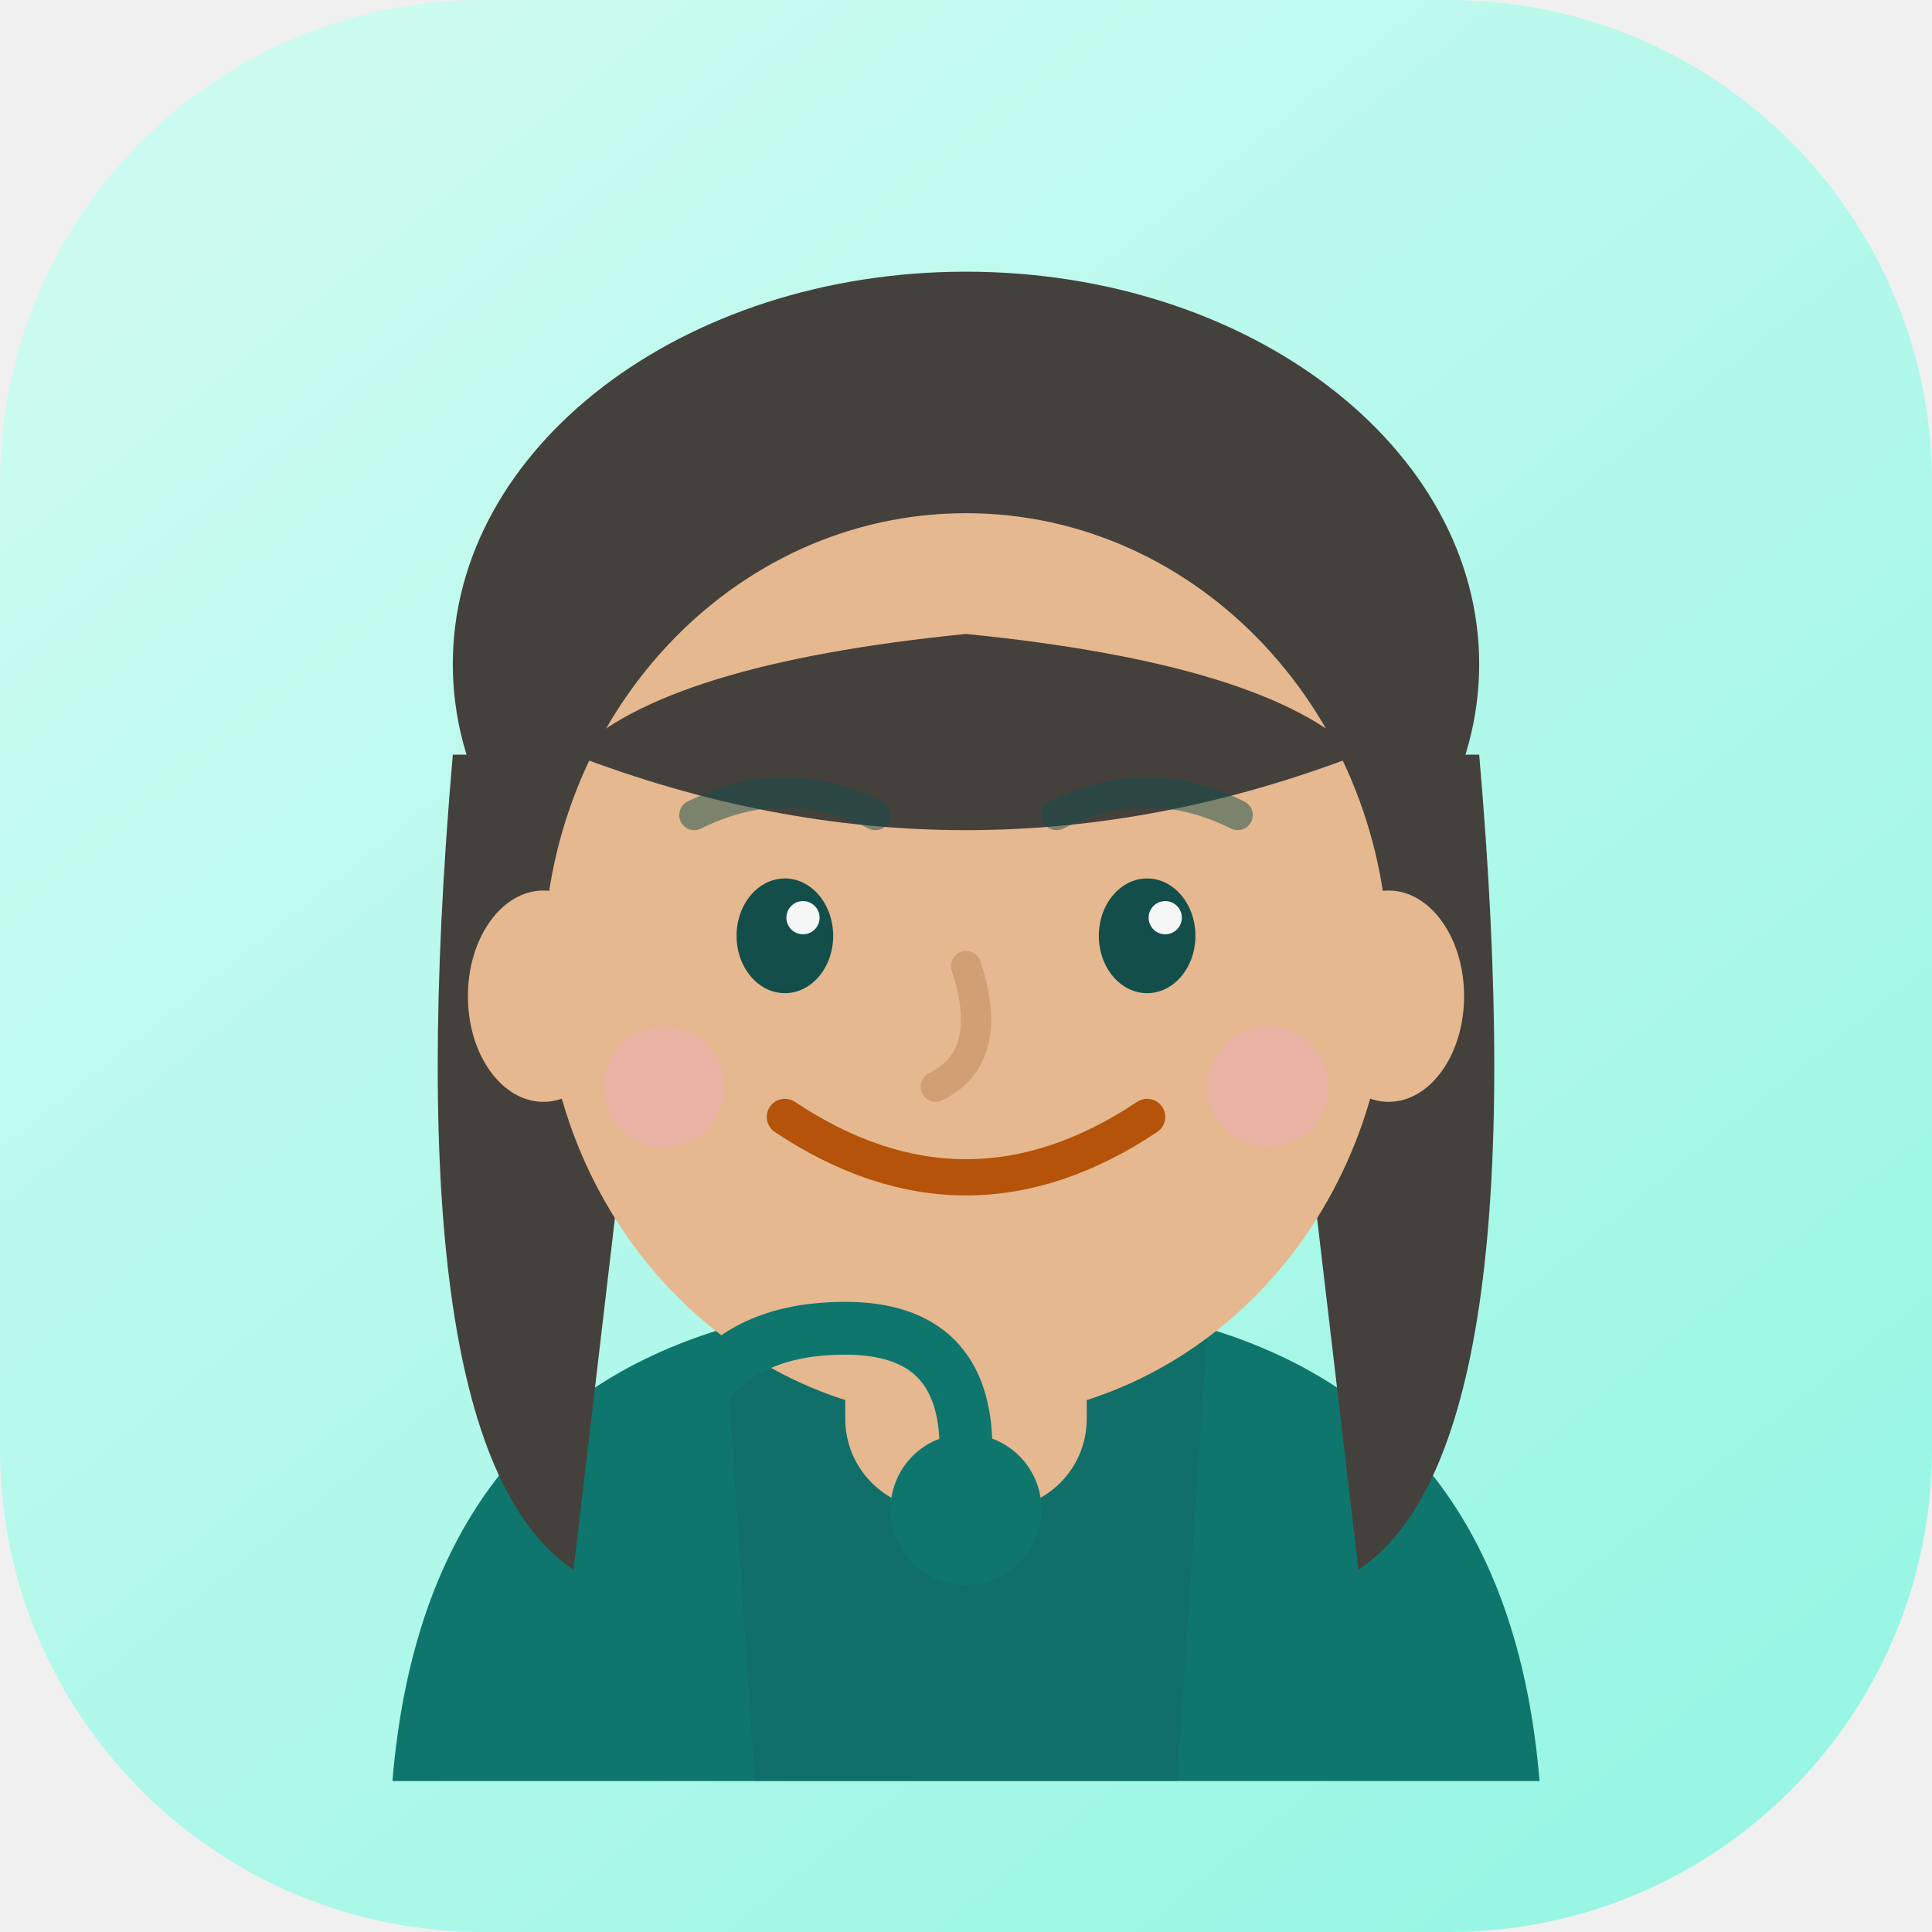
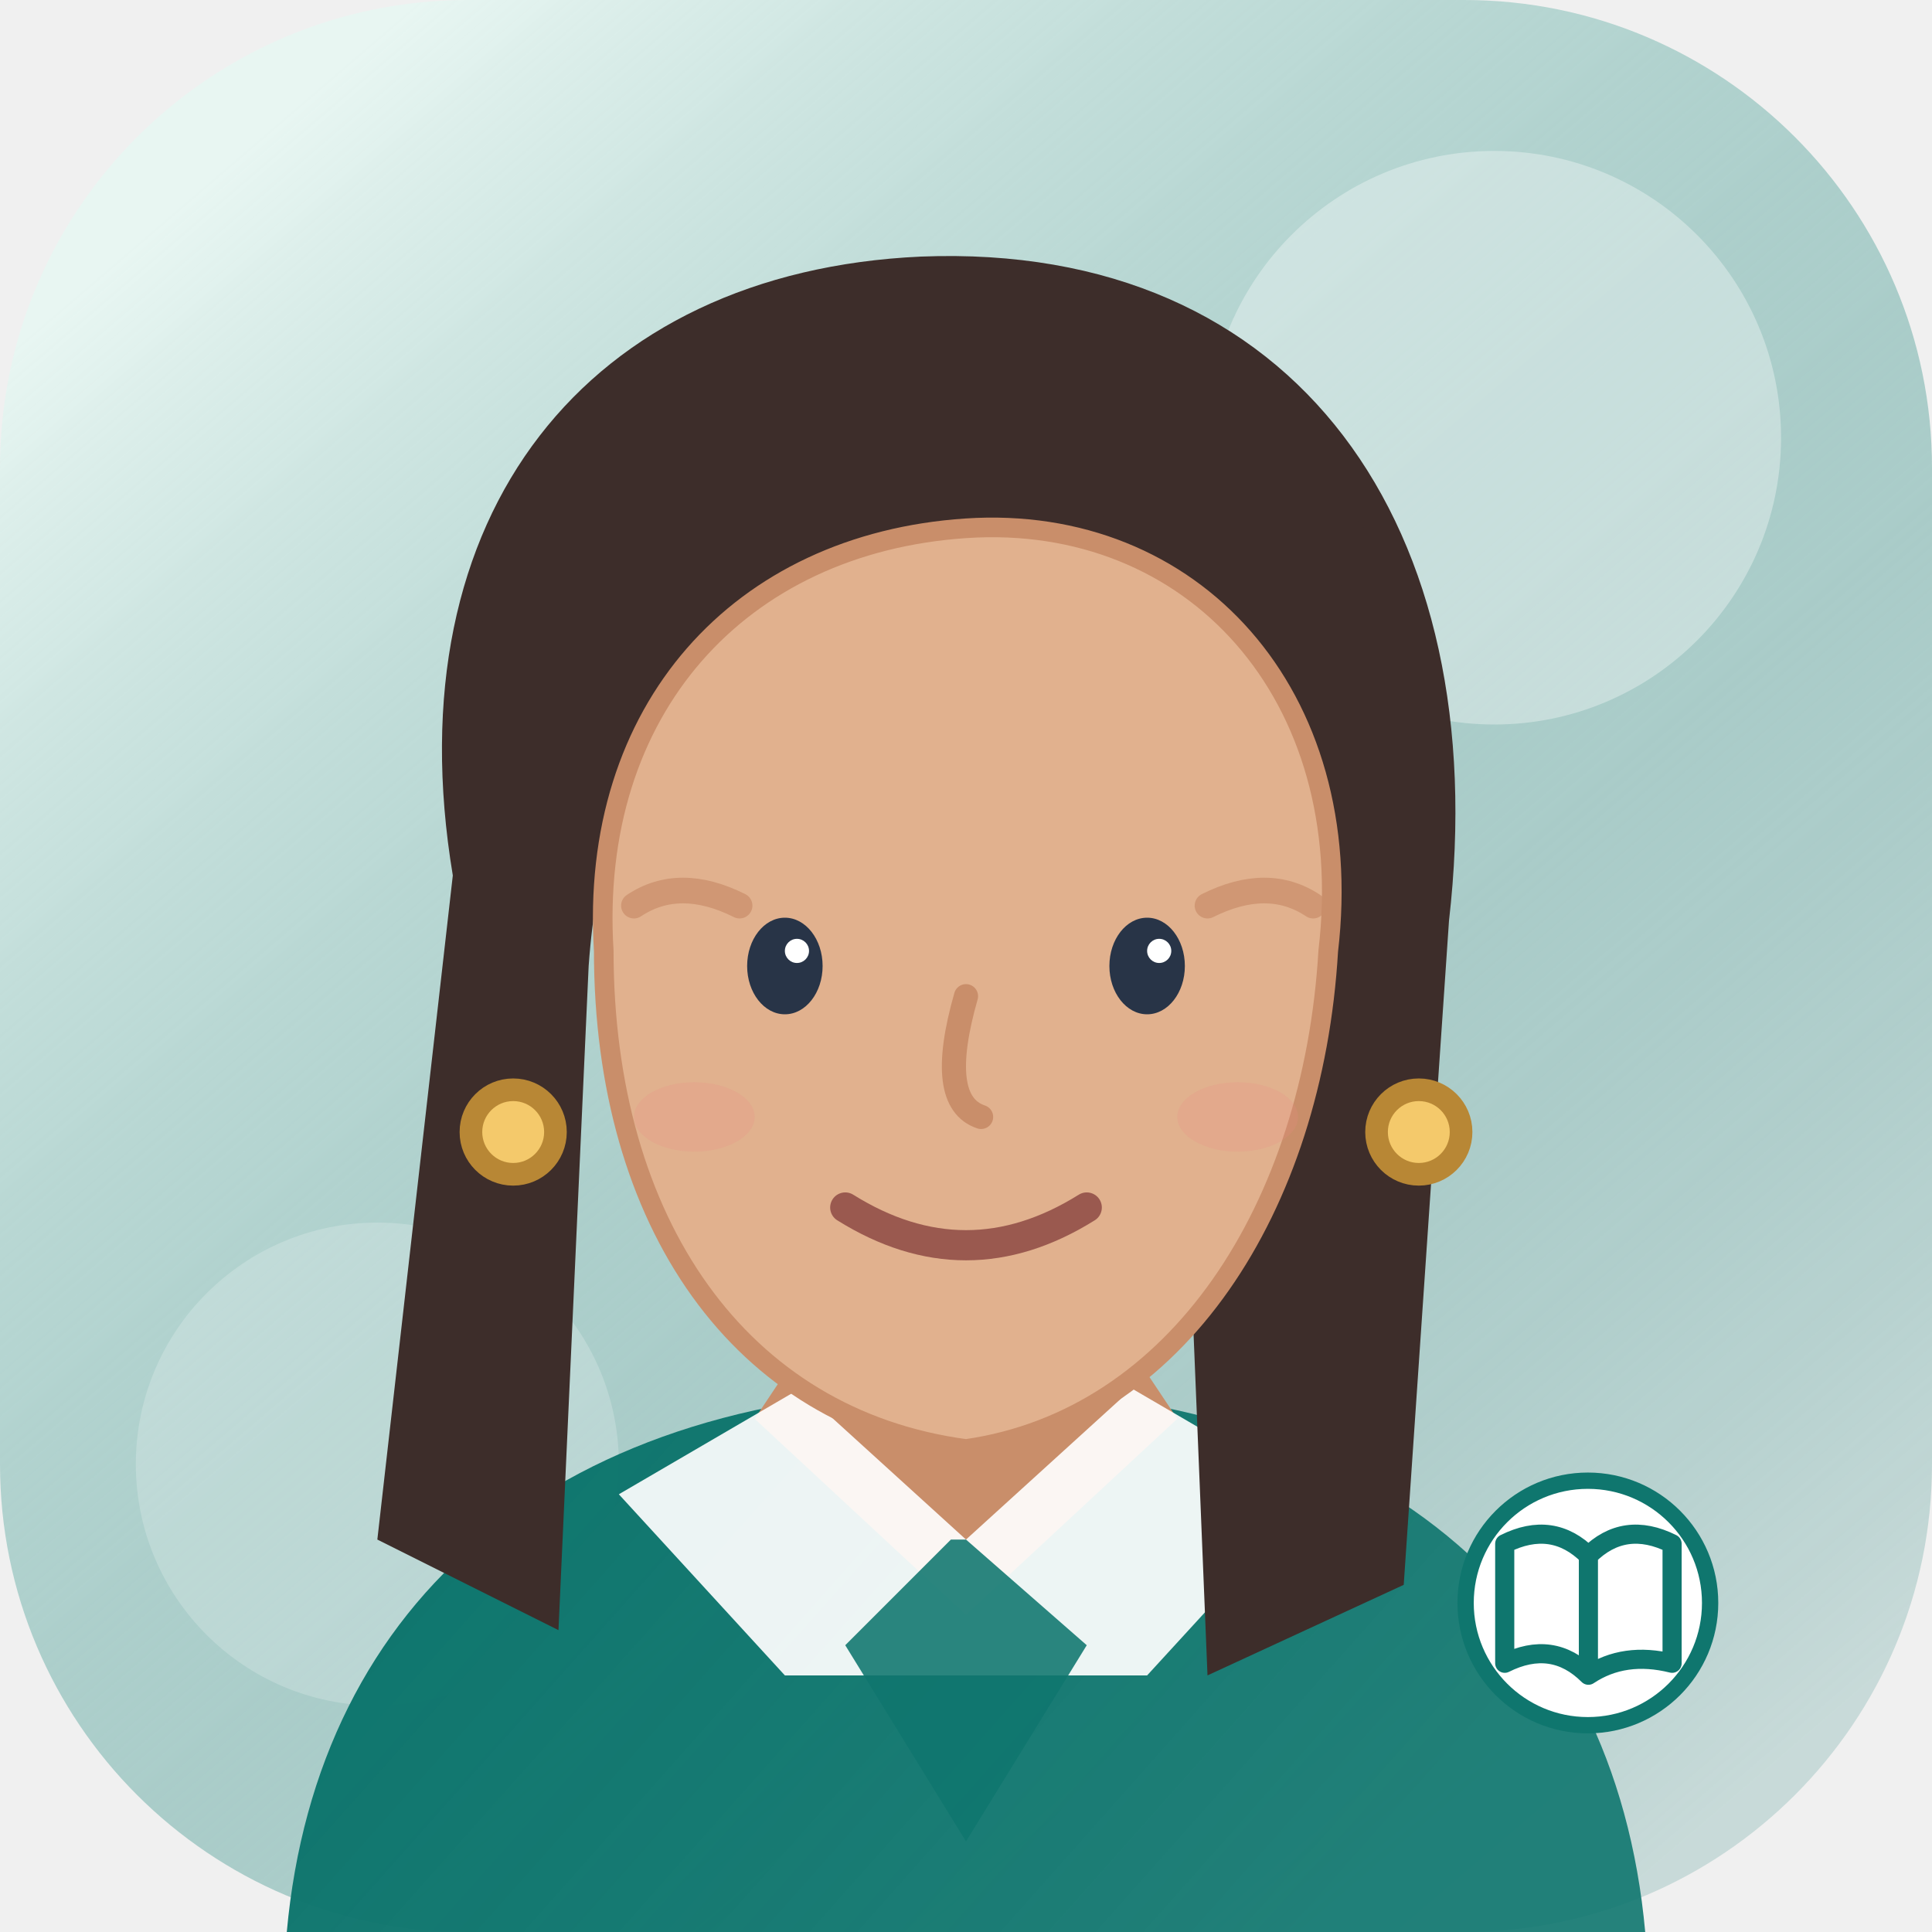
<svg xmlns="http://www.w3.org/2000/svg" viewBox="0 0 128 128" role="img" aria-label="clinical-learning-subscription">
  <defs>
-     <linearGradient id="bg-clinical-learning-subscription" x1="20" y1="8" x2="110" y2="120" gradientUnits="userSpaceOnUse">
-       <stop stop-color="#CCFBF1" />
-       <stop offset="1" stop-color="#99F6E4" />
+     <linearGradient id="bg" x1="16" y1="10" x2="112" y2="122" gradientUnits="userSpaceOnUse">
+       <stop stop-color="#E8F6F2" />
+       <stop offset="1" stop-color="#0F766E" stop-opacity=".18" />
+     </linearGradient>
+     <linearGradient id="coat" x1="42" y1="86" x2="87" y2="126" gradientUnits="userSpaceOnUse">
+       <stop stop-color="#0F766E" />
+       <stop offset="1" stop-color="#0F766E" stop-opacity=".9" />
    </linearGradient>
  </defs>
-   <rect width="128" height="128" rx="32" fill="url(#bg-clinical-learning-subscription)" />
-   <path d="M26 118 Q28 94 48 88 Q64 84 80 88 Q100 94 102 118 Z" fill="#0F766E" />
-   <path d="M48 88 Q64 96 80 88 L78 118 H50 Z" fill="#115E59" opacity="0.28" />
-   <ellipse cx="64" cy="44" rx="34" ry="26" fill="#44403C" />
-   <path d="M30 50 Q26 96 38 104 L42 70 Q64 78 86 70 L90 104 Q102 96 98 50 Z" fill="#44403C" />
-   <rect x="56" y="86" width="16" height="14" rx="6" fill="#E5B890" />
-   <ellipse cx="64" cy="64" rx="28" ry="30" fill="#E5B890" />
-   <ellipse cx="36" cy="66" rx="5" ry="7" fill="#E5B890" />
-   <ellipse cx="92" cy="66" rx="5" ry="7" fill="#E5B890" />
-   <path d="M38 50 Q64 60 90 50 Q84 44 64 42 Q44 44 38 50Z" fill="#44403C" />
-   <ellipse cx="52" cy="62" rx="3.2" ry="3.8" fill="#134E4A" />
-   <ellipse cx="76" cy="62" rx="3.2" ry="3.8" fill="#134E4A" />
-   <circle cx="53.2" cy="60.8" r="1.1" fill="#fff" opacity="0.95" />
-   <circle cx="77.2" cy="60.8" r="1.1" fill="#fff" opacity="0.95" />
-   <path d="M46 54 Q52 51 58 54" fill="none" stroke="#134E4A" stroke-width="2" stroke-linecap="round" opacity="0.5" />
-   <path d="M70 54 Q76 51 82 54" fill="none" stroke="#134E4A" stroke-width="2" stroke-linecap="round" opacity="0.5" />
-   <path d="M64 64 Q66 70 62 72" fill="none" stroke="#C08457" stroke-width="2" stroke-linecap="round" opacity="0.5" />
-   <path d="M52 74 Q64 82 76 74" fill="none" stroke="#B45309" stroke-width="2.4" stroke-linecap="round" />
-   <circle cx="44" cy="72" r="4" fill="#F9A8D4" opacity="0.32" />
-   <circle cx="84" cy="72" r="4" fill="#F9A8D4" opacity="0.32" />
-   <path d="M44 102 Q44 88 56 88 Q64 88 64 96" fill="none" stroke="#0F766E" stroke-width="3.5" stroke-linecap="round" />
-   <circle cx="64" cy="100" r="5" fill="#0F766E" />
+   <rect width="128" height="128" rx="31" fill="url(#bg)" />
+   <circle cx="99" cy="29" r="19" fill="#fff" opacity=".34" />
+   <circle cx="25" cy="97" r="16" fill="#fff" opacity=".2" />
+   <path d="M19 128c2-22 18-36 45-36s43 14 45 36z" fill="url(#coat)" />
+   <path d="M50 94l14 13 14-13-4-6H54z" fill="#C98E6A" />
+   <path d="M53 92l11 10 11-10 12 7-11 12H52l-11-12z" fill="#fff" opacity=".92" />
+   <path d="M63 102l-7 7 8 13 8-13-8-7z" fill="#0F766E" opacity=".88" />
+   <path d="M30 58c-4-24 9-40 31-41 25-1 38 18 35 44l-3 44-13 6-2-49c-3-16-10-23-21-22-11 2-17 10-18 24l-2 44-12-6z" fill="#3D2D2A" />
+   <path d="M64 35C79 34 90 46 88 63 87 80 78 94 64 96 49 94 40 81 40 63 39 47 49 36 64 35z" fill="#E1B18E" stroke="#C98E6A" stroke-width="1.3" />
+   <path d="M42 60q3-2 7 0m31 0q4-2 7 0" fill="none" stroke="#C98E6A" stroke-width="1.7" stroke-linecap="round" opacity=".72" />
+   <ellipse cx="52" cy="64" rx="2.5" ry="3.2" fill="#283447" />
+   <ellipse cx="76" cy="64" rx="2.5" ry="3.2" fill="#283447" />
+   <circle cx="52.8" cy="63" r=".8" fill="#fff" />
+   <circle cx="76.8" cy="63" r=".8" fill="#fff" />
+   <path d="M64 66q-2 7 1 8" fill="none" stroke="#C98E6A" stroke-width="1.6" stroke-linecap="round" />
+   <path d="M56 80q8 5 16 0" fill="none" stroke="#9A594F" stroke-width="2" stroke-linecap="round" />
+   <ellipse cx="46" cy="74" rx="4" ry="2.3" fill="#E98783" opacity=".2" />
+   <ellipse cx="82" cy="74" rx="4" ry="2.3" fill="#E98783" opacity=".2" />
+   <path d="M31 44c5-16 18-23 33-22 14 0 24 7 30 19-11-5-20-8-31-7-11 1-21 8-32 10z" fill="#3D2D2A" />
+   <g fill="#F4C96B" stroke="#B88735" stroke-width="1.5">
+     <circle cx="34" cy="75" r="2.8" />
+     <circle cx="94" cy="75" r="2.8" />
+   </g>
+   <g transform="translate(98 99) scale(.9)" fill="none" stroke="#0F766E" stroke-width="1.6" stroke-linecap="round" stroke-linejoin="round">
+     <circle cx="8" cy="8" r="9" fill="#fff" stroke-width="1.2" />
+     <g transform="translate(1 1) scale(.88)">
+       <path d="M1 3q4-2 7 1v10q-3-3-7-1zm7 1q3-3 7-1v10q-4-1-7 1z" />
+     </g>
+   </g>
</svg>
